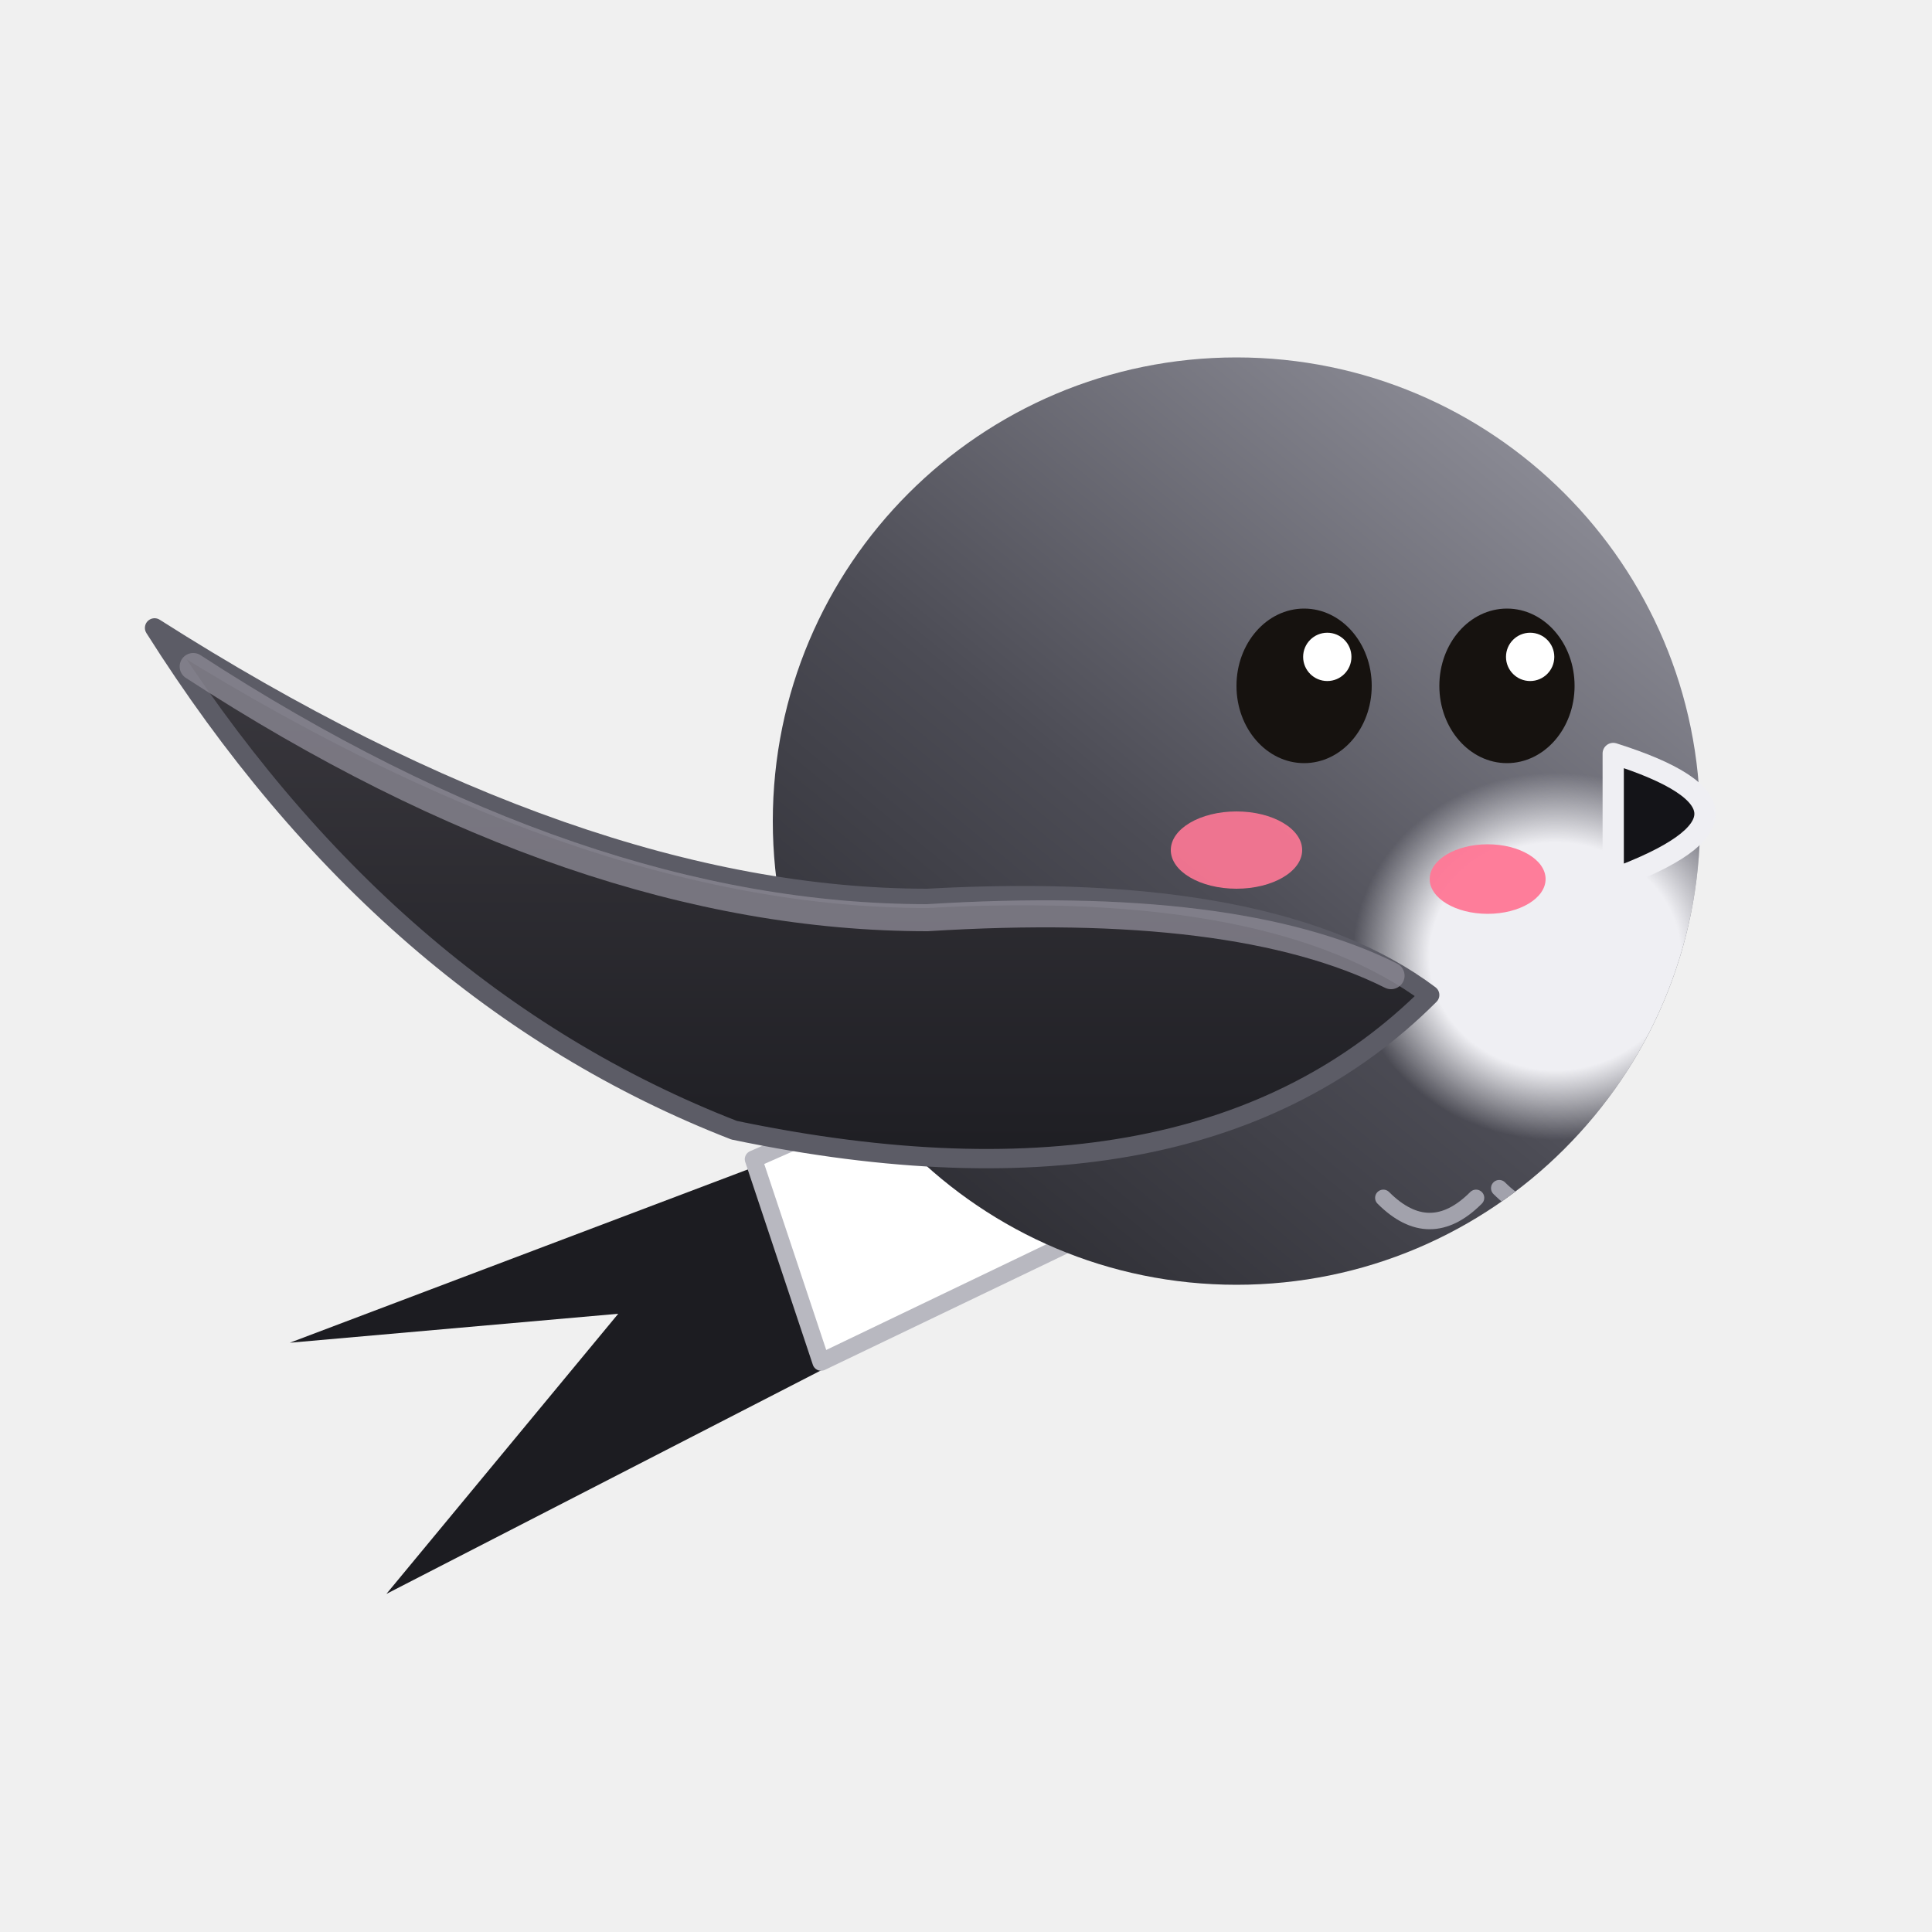
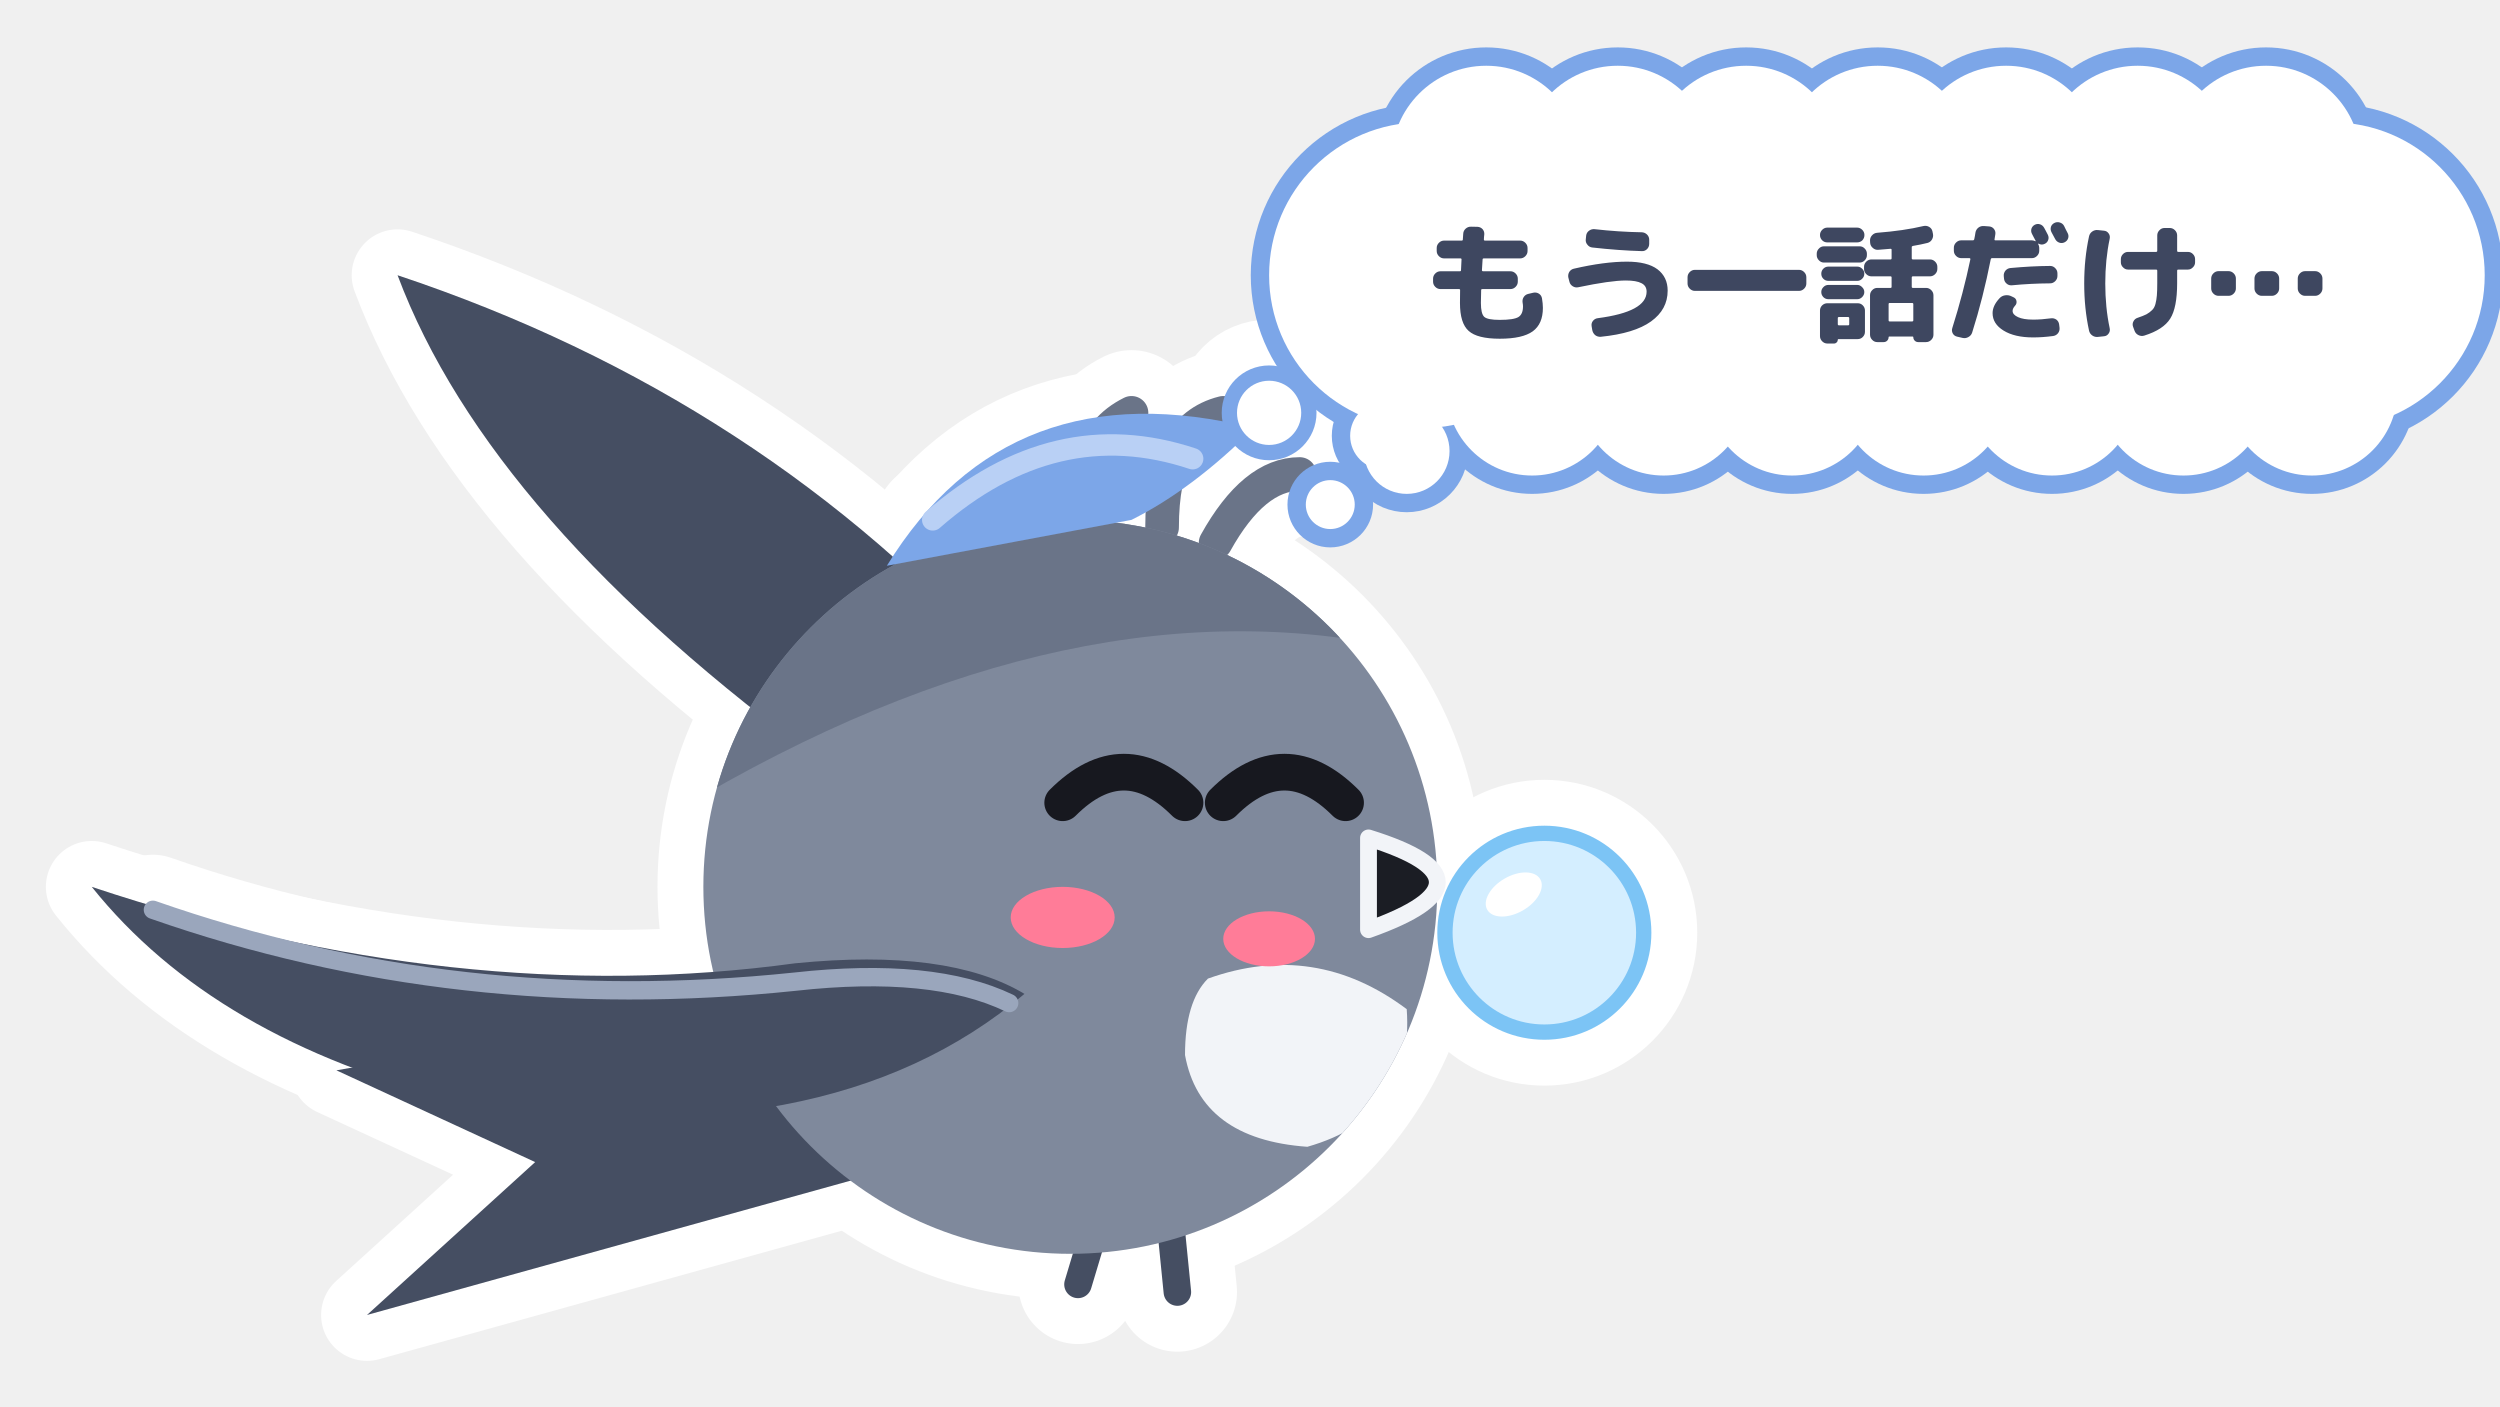
- <svg xmlns="http://www.w3.org/2000/svg" viewBox="-64 -42.5 100 100" width="1024" height="1024">
+ <svg xmlns="http://www.w3.org/2000/svg" viewBox="-70 -58 163.5 92" width="1308" height="736">
+   <g>
+     <defs>
+       <clipPath id="wbrand">
+         <circle r="24" stroke="#FFFFFF" stroke-width="6" stroke-linejoin="round" />
+       </clipPath>
+     </defs>
+     <path d="M-4 -14 Q-20 -32 -44 -40 Q-38 -24 -16 -8 Z" fill="#FFFFFF" stroke="#FFFFFF" stroke-width="6" stroke-linejoin="round" />
+     <path d="M-14 6 L-48 12 L-35 18 L-46 28 L-10 18 Z" fill="#FFFFFF" stroke="#FFFFFF" stroke-width="6" stroke-linejoin="round" />
+     <path d="M2 21 l-1.5 5 M6.5 21.5 l0.5 5" fill="none" stroke="#FFFFFF" stroke-width="7.8" stroke-linecap="round" />
+     <path d="M2 -23 Q0 -29 4 -31 M6 -23.5 Q6 -30 10 -31 M9.5 -22.5 Q12 -27 15 -27" fill="none" stroke="#FFFFFF" stroke-width="8.2" stroke-linecap="round" />
+     <circle r="24" fill="#FFFFFF" stroke="#FFFFFF" stroke-width="6" stroke-linejoin="round" />
+     <g clip-path="url(#wbrand)">
+       <path d="M-24 -24 L24 -24 L24 -15 Q2 -21 -24 -6 Z" fill="#FFFFFF" stroke="#FFFFFF" stroke-width="6" stroke-linejoin="round" />
+       <path d="M-26 0 Q-23 15 -8 25 L-14 30 L-32 10 Z" fill="#FFFFFF" stroke="#FFFFFF" stroke-width="6" stroke-linejoin="round" />
+       <path d="M9 6 Q16 3.5 22 8 Q22.5 15 15.5 17 Q8.5 16.5 7.5 11 Q7.5 7.5 9 6 Z" fill="#FFFFFF" stroke="#FFFFFF" stroke-width="6" stroke-linejoin="round" />
+     </g>
+     <path d="M-3 7 Q-16 18 -40 14 Q-56 10 -64 0 Q-40 8 -18 5 Q-8 4 -3 7 Z" fill="#FFFFFF" stroke="#FFFFFF" stroke-width="6" stroke-linejoin="round" />
+     <path d="M-60 1.5 Q-40 8.5 -18 6.2 Q-9 5.2 -4 7.6" fill="none" stroke="#FFFFFF" stroke-width="7.2" stroke-linecap="round" />
+     <path d="M-12 -21 Q-4 -34 12 -30 Q8 -26 4 -24 Z" fill="#FFFFFF" stroke="#FFFFFF" stroke-width="6" stroke-linejoin="round" />
+     <circle cx="13" cy="-31" r="2.6" fill="#FFFFFF" stroke="#FFFFFF" stroke-width="7.0" />
+     <path d="M-9 -24 Q-1 -31 8 -28" fill="none" stroke="#FFFFFF" stroke-width="7.4" stroke-linecap="round" />
+     <path d="M-0.5 -5.5 Q3.5 -9.5 7.5 -5.5" fill="none" stroke="#FFFFFF" stroke-width="8.4" stroke-linecap="round" />
+     <path d="M10 -5.5 Q14 -9.5 18 -5.5" fill="none" stroke="#FFFFFF" stroke-width="8.4" stroke-linecap="round" />
+     <path d="M19.5 -3.2 Q28.5 -0.4 19.5 2.8 Z" fill="#FFFFFF" stroke="#FFFFFF" stroke-width="7.1" stroke-linejoin="round" />
+     <ellipse cx="-0.5" cy="2" rx="3.4" ry="2" fill="#FFFFFF" stroke="#FFFFFF" stroke-width="6" stroke-linejoin="round" />
+     <ellipse cx="13" cy="3.4" rx="3" ry="1.8" fill="#FFFFFF" stroke="#FFFFFF" stroke-width="6" stroke-linejoin="round" />
+     <circle cx="31" cy="3" r="6.5" fill="#FFFFFF" stroke="#FFFFFF" stroke-width="7.0" />
+     <ellipse cx="29" cy="0.5" rx="2" ry="1.2" fill="#FFFFFF" transform="rotate(-30 29 0.5)" stroke="#FFFFFF" stroke-width="6" stroke-linejoin="round" />
+   </g>
  <defs>
-     <clipPath id="cq1">
+     <clipPath id="bbrand">
      <circle r="24" />
    </clipPath>
-     <linearGradient id="gq1" x1="0.85" y1="0.1" x2="0.15" y2="0.95">
-       <stop offset="0" stop-color="#8C8C96" />
-       <stop offset="0.55" stop-color="#4C4C55" />
-       <stop offset="1" stop-color="#2C2C32" />
-     </linearGradient>
-     <linearGradient id="wq1" x1="0" y1="0" x2="0" y2="1">
-       <stop offset="0" stop-color="#3C3A40" />
-       <stop offset="1" stop-color="#1E1E23" />
-     </linearGradient>
-     <radialGradient id="tq1" cx="0.5" cy="0.5" r="0.5">
-       <stop offset="0" stop-color="#EFEFF3" />
-       <stop offset="0.62" stop-color="#EFEFF3" />
-       <stop offset="1" stop-color="#EFEFF3" stop-opacity="0" />
-     </radialGradient>
  </defs>
-   <path d="M-12 13 L-49 27 L-32 25.5 L-44 40 L-9 22 Z" fill="#1C1C21" />
-   <path d="M-12.5 12 L-25 17.5 L-21.5 28 L-9 22 Z" fill="#FFFFFF" stroke="#B8B8C0" stroke-width="0.9" stroke-linejoin="round" />
-   <circle r="24" fill="url(#gq1)" />
-   <g clip-path="url(#cq1)">
-     <ellipse cx="16.5" cy="7" rx="10.5" ry="9.5" fill="url(#tq1)" />
-     <path d="M7.6 19.5 Q10 21.9 12.4 19.5" fill="none" stroke="#A2A2AC" stroke-width="0.85" stroke-linecap="round" />
-     <path d="M13.6 19 Q16 21.4 18.4 19" fill="none" stroke="#A2A2AC" stroke-width="0.85" stroke-linecap="round" />
-     <path d="M10.6 22.5 Q13 24.9 15.4 22.5" fill="none" stroke="#A2A2AC" stroke-width="0.85" stroke-linecap="round" />
+   <path d="M-4 -14 Q-20 -32 -44 -40 Q-38 -24 -16 -8 Z" fill="#454E62" />
+   <path d="M-14 6 L-48 12 L-35 18 L-46 28 L-10 18 Z" fill="#454E62" />
+   <path d="M2 21 l-1.5 5 M6.5 21.5 l0.5 5" fill="none" stroke="#454E62" stroke-width="1.8" stroke-linecap="round" />
+   <path d="M2 -23 Q0 -29 4 -31 M6 -23.5 Q6 -30 10 -31 M9.5 -22.5 Q12 -27 15 -27" fill="none" stroke="#6A7488" stroke-width="2.2" stroke-linecap="round" />
+   <circle r="24" fill="#7F899C" />
+   <g clip-path="url(#bbrand)">
+     <path d="M-24 -24 L24 -24 L24 -15 Q2 -21 -24 -6 Z" fill="#6A7488" />
+     <path d="M-26 0 Q-23 15 -8 25 L-14 30 L-32 10 Z" fill="#FFFFFF" />
+     <path d="M9 6 Q16 3.5 22 8 Q22.5 15 15.5 17 Q8.5 16.5 7.5 11 Q7.5 7.5 9 6 Z" fill="#F2F4F8" />
  </g>
-   <path d="M10 9 Q-2 21 -26 16 Q-44 9 -56 -10 Q-34 4 -16 4 Q2 3 10 9 Z" fill="url(#wq1)" stroke="#5C5C66" stroke-width="1" stroke-linejoin="round" />
-   <path d="M-54 -8 Q-34 5 -16 5 Q0 4 8 8" fill="none" stroke="#8A8792" stroke-width="1.4" stroke-linecap="round" opacity="0.8" />
-   <ellipse cx="3.5" cy="-7" rx="3.5" ry="4" fill="#16120F" />
-   <circle cx="4.7" cy="-8.5" r="1.25" fill="#FFFFFF" />
-   <ellipse cx="14" cy="-7" rx="3.5" ry="4" fill="#16120F" />
-   <circle cx="15.2" cy="-8.5" r="1.25" fill="#FFFFFF" />
-   <path d="M19.5 -3.5 Q29 -0.5 19.5 3 Z" fill="#141418" stroke="#EFEFF3" stroke-width="1.1" stroke-linejoin="round" />
-   <ellipse cx="0" cy="1.5" rx="3.4" ry="2" fill="#FF7896" fill-opacity="0.9" />
-   <ellipse cx="13" cy="3" rx="3" ry="1.8" fill="#FF7896" fill-opacity="0.95" />
+   <path d="M-3 7 Q-16 18 -40 14 Q-56 10 -64 0 Q-40 8 -18 5 Q-8 4 -3 7 Z" fill="#454E62" />
+   <path d="M-60 1.5 Q-40 8.5 -18 6.2 Q-9 5.2 -4 7.6" fill="none" stroke="#9AA6BC" stroke-width="1.2" stroke-linecap="round" />
+   <path d="M-12 -21 Q-4 -34 12 -30 Q8 -26 4 -24 Z" fill="#7CA6E8" />
+   <circle cx="13" cy="-31" r="2.6" fill="#FFFFFF" stroke="#7CA6E8" stroke-width="1" />
+   <path d="M-9 -24 Q-1 -31 8 -28" fill="none" stroke="#B9D0F5" stroke-width="1.4" stroke-linecap="round" />
+   <path d="M-0.5 -5.5 Q3.5 -9.5 7.5 -5.5" fill="none" stroke="#17181F" stroke-width="2.4" stroke-linecap="round" />
+   <path d="M10 -5.5 Q14 -9.5 18 -5.5" fill="none" stroke="#17181F" stroke-width="2.4" stroke-linecap="round" />
+   <path d="M19.5 -3.2 Q28.5 -0.4 19.5 2.8 Z" fill="#1B1D24" stroke="#F2F4F8" stroke-width="1.1" stroke-linejoin="round" />
+   <ellipse cx="-0.5" cy="2" rx="3.4" ry="2" fill="#FF7C98" />
+   <ellipse cx="13" cy="3.4" rx="3" ry="1.8" fill="#FF7C98" />
+   <circle cx="31" cy="3" r="6.5" fill="#CDEBFF" fill-opacity="0.85" stroke="#7CC4F5" stroke-width="1" />
+   <ellipse cx="29" cy="0.5" rx="2" ry="1.2" fill="#FFFFFF" transform="rotate(-30 29 0.5)" />
+   <g fill="#7CA6E8" stroke="#7CA6E8" stroke-width="2.4">
+     <circle cx="23.0" cy="-40.0" r="10.0" />
+     <circle cx="82.5" cy="-40.0" r="10.0" />
+     <circle cx="27.2" cy="-47.5" r="6.2" />
+     <circle cx="30.2" cy="-32.5" r="5.6" />
+     <circle cx="35.8" cy="-47.5" r="6.2" />
+     <circle cx="38.8" cy="-32.5" r="5.6" />
+     <circle cx="44.2" cy="-47.5" r="6.2" />
+     <circle cx="47.2" cy="-32.5" r="5.6" />
+     <circle cx="52.8" cy="-47.5" r="6.2" />
+     <circle cx="55.8" cy="-32.5" r="5.6" />
+     <circle cx="61.2" cy="-47.5" r="6.2" />
+     <circle cx="64.2" cy="-32.5" r="5.6" />
+     <circle cx="69.8" cy="-47.5" r="6.2" />
+     <circle cx="72.8" cy="-32.5" r="5.6" />
+     <circle cx="78.2" cy="-47.5" r="6.2" />
+     <circle cx="81.2" cy="-32.5" r="5.6" />
+     <rect x="19.5" y="-47.5" width="66.5" height="15" rx="6" />
+     <circle cx="17" cy="-25" r="1.6" />
+     <circle cx="20.5" cy="-29.5" r="2.2" />
+     <circle cx="22.0" cy="-28.5" r="2.8" />
+   </g>
+   <g fill="#FFFFFF">
+     <circle cx="23.0" cy="-40.0" r="10.0" />
+     <circle cx="82.5" cy="-40.0" r="10.0" />
+     <circle cx="27.2" cy="-47.5" r="6.2" />
+     <circle cx="30.2" cy="-32.5" r="5.6" />
+     <circle cx="35.8" cy="-47.5" r="6.2" />
+     <circle cx="38.8" cy="-32.5" r="5.6" />
+     <circle cx="44.2" cy="-47.5" r="6.2" />
+     <circle cx="47.2" cy="-32.5" r="5.6" />
+     <circle cx="52.8" cy="-47.5" r="6.2" />
+     <circle cx="55.8" cy="-32.5" r="5.6" />
+     <circle cx="61.2" cy="-47.5" r="6.2" />
+     <circle cx="64.2" cy="-32.5" r="5.6" />
+     <circle cx="69.8" cy="-47.5" r="6.2" />
+     <circle cx="72.8" cy="-32.5" r="5.6" />
+     <circle cx="78.2" cy="-47.5" r="6.2" />
+     <circle cx="81.2" cy="-32.5" r="5.6" />
+     <rect x="19.5" y="-47.5" width="66.5" height="15" rx="6" />
+     <circle cx="17" cy="-25" r="1.6" />
+     <circle cx="20.5" cy="-29.5" r="2.2" />
+     <circle cx="22.0" cy="-28.5" r="2.8" />
+   </g>
+   <g transform="translate(23.0 -43.88) scale(0.085)">
+     <path d="M14.2 56.3Q11.9 56.3 10.2 54.6Q8.5 52.9 8.5 50.6L8.5 48.3Q8.5 46.0 10.2 44.3Q11.9 42.6 14.2 42.6L29.1 42.6Q30.0 42.6 30.0 41.8Q30.2 36.1 30.4 33.5Q30.4 32.7 29.6 32.7L17.0 32.7Q14.7 32.7 13.0 31.0Q11.3 29.3 11.3 27.0L11.3 24.7Q11.3 22.4 13.0 20.7Q14.7 19.0 17.0 19.0L30.5 19.0Q31.4 19.0 31.4 18.2Q31.5 16.8 31.7 13.8Q31.8 11.4 33.6 9.8Q35.4 8.2 37.8 8.3L42.7 8.4Q45.0 8.5 46.6 10.2Q48.1 12.0 47.9 14.3Q47.8 15.0 47.7 16.2Q47.6 17.4 47.6 18.1Q47.6 19.0 48.4 19.0L75.5 19.0Q77.8 19.0 79.5 20.7Q81.2 22.4 81.2 24.7L81.2 27.0Q81.2 29.3 79.5 31.0Q77.8 32.7 75.5 32.7L47.5 32.7Q46.6 32.7 46.6 33.6Q46.2 39.3 46.1 41.7Q46.1 42.6 47.0 42.6L68.0 42.6Q70.3 42.6 72.0 44.3Q73.7 46.0 73.7 48.3L73.7 50.6Q73.7 52.9 72.0 54.6Q70.3 56.3 68.0 56.3L46.4 56.3Q45.5 56.3 45.5 57.0Q45.3 64.6 45.3 67.0Q45.3 75.3 47.9 77.7Q50.5 80.0 59.8 80.0Q70.6 80.0 74.2 77.8Q77.7 75.6 77.7 69.6Q77.7 68.4 77.4 66.8Q77.0 64.4 78.2 62.5Q79.5 60.5 81.8 60.0L85.6 59.1Q87.9 58.6 89.9 59.8Q91.9 61.1 92.3 63.4Q93.0 67.6 93.0 70.8Q93.0 83.1 85.2 88.8Q77.3 94.5 59.8 94.5Q42.5 94.5 35.9 88.5Q29.2 82.6 29.2 67.0Q29.2 60.7 29.3 57.0Q29.3 56.3 28.5 56.3ZM113.4 50.6L112.6 47.5Q112.1 45.2 113.3 43.1Q114.6 41.1 116.9 40.6Q140.3 35.2 157.7 35.2Q173.3 35.2 181.2 41.1Q189.0 47.1 189.0 57.5Q189.0 72.0 176.2 81.2Q163.4 90.4 137.6 93.0Q135.2 93.2 133.3 91.8Q131.5 90.3 131.0 87.9L130.5 84.9Q130.1 82.6 131.5 80.8Q132.9 79.0 135.2 78.7Q172.8 73.8 172.8 58.3Q172.8 53.8 168.9 51.8Q165.0 49.7 156.8 49.7Q145.0 49.7 120.2 54.9Q117.9 55.4 115.9 54.1Q113.9 52.8 113.4 50.6ZM132.7 10.2Q151.3 12.3 169.1 12.6Q171.4 12.7 173.1 14.3Q174.8 16.0 174.8 18.3L174.8 21.5Q174.8 23.8 173.2 25.5Q171.5 27.2 169.2 27.1Q151.3 26.6 130.9 24.3Q128.6 24.0 127.2 22.1Q125.7 20.3 126.0 18.0L126.3 15.1Q126.6 12.8 128.5 11.4Q130.4 10.0 132.7 10.2ZM210.0 57.7Q207.7 57.7 206.0 56.0Q204.3 54.3 204.3 52.0L204.3 47.2Q204.3 44.9 206.0 43.2Q207.7 41.5 210.0 41.5L290.0 41.5Q292.3 41.5 294.0 43.2Q295.7 44.9 295.7 47.2L295.7 52.0Q295.7 54.3 294.0 56.0Q292.3 57.7 290.0 57.7ZM377.7 46.5Q376.8 46.5 376.8 47.4L376.8 54.6Q376.8 55.4 377.7 55.4L387.8 55.4Q390.1 55.4 391.8 57.1Q393.5 58.8 393.5 61.1L393.5 91.4Q393.5 93.7 391.8 95.4Q390.1 97.1 387.8 97.1L381.8 97.1Q380.2 97.1 379.1 96.0Q378.0 94.9 378.0 93.3Q378.0 92.8 377.4 92.8L359.6 92.8Q359.0 92.8 359.0 93.3Q359.0 94.9 357.9 96.0Q356.8 97.1 355.2 97.1L350.3 97.1Q348.0 97.1 346.4 95.4Q344.7 93.7 344.7 91.4L344.7 61.1Q344.7 58.8 346.4 57.1Q348.0 55.4 350.3 55.4L360.5 55.4Q361.3 55.4 361.3 54.6L361.3 47.4Q361.3 46.5 360.5 46.5L345.8 46.5Q343.5 46.5 341.8 44.8Q340.1 43.1 340.1 40.8L340.1 39.2Q340.1 36.9 341.8 35.2Q343.5 33.5 345.8 33.5L360.5 33.5Q361.3 33.5 361.3 32.6L361.3 26.0Q361.3 25.3 360.5 25.3Q354.5 25.9 350.8 26.1Q348.5 26.2 346.8 24.6Q345.0 23.1 344.8 20.8L344.7 19.1Q344.6 16.8 346.2 15.0Q347.8 13.2 350.1 13.0Q370.7 11.4 385.8 7.8Q388.1 7.3 390.1 8.4Q392.2 9.6 392.7 11.8L393.1 13.7Q393.6 16.0 392.4 18.1Q391.2 20.2 388.9 20.8Q383.7 22.1 377.7 23.1Q376.8 23.3 376.8 24.0L376.8 32.6Q376.8 33.5 377.7 33.5L390.8 33.5Q393.1 33.5 394.8 35.2Q396.5 36.9 396.5 39.2L396.5 40.8Q396.5 43.1 394.8 44.8Q393.1 46.5 390.8 46.5ZM377.1 67.0L359.8 67.0Q359.0 67.0 359.0 67.9L359.0 80.3Q359.0 81.2 359.8 81.2L377.1 81.2Q378.0 81.2 378.0 80.3L378.0 67.9Q378.0 67.0 377.1 67.0ZM334.7 9.0Q337.0 9.0 338.7 10.7Q340.4 12.4 340.4 14.7Q340.4 17.1 338.8 18.8Q337.1 20.4 334.7 20.4L311.9 20.4Q309.5 20.4 307.9 18.8Q306.2 17.1 306.2 14.7Q306.2 12.4 307.9 10.7Q309.6 9.0 311.9 9.0ZM309.3 35.9Q307.0 35.9 305.4 34.2Q303.7 32.5 303.7 30.2L303.7 29.1Q303.7 26.8 305.4 25.1Q307.0 23.4 309.3 23.4L336.7 23.4Q339.0 23.4 340.6 25.1Q342.3 26.8 342.3 29.1L342.3 30.2Q342.3 32.5 340.6 34.2Q339.0 35.9 336.7 35.9ZM312.7 50.0Q310.4 50.0 308.8 48.4Q307.2 46.8 307.2 44.5Q307.2 42.2 308.8 40.6Q310.4 39.0 312.7 39.0L334.8 39.0Q337.0 39.0 338.6 40.6Q340.3 42.2 340.3 44.5Q340.3 46.8 338.6 48.4Q337.0 50.0 334.8 50.0ZM312.7 64.1Q310.4 64.1 308.8 62.5Q307.2 60.8 307.2 58.6Q307.2 56.4 308.8 54.8Q310.4 53.1 312.7 53.1L334.8 53.1Q337.0 53.1 338.6 54.8Q340.3 56.4 340.3 58.6Q340.3 60.8 338.6 62.5Q337.0 64.1 334.8 64.1ZM340.8 72.8L340.8 89.2Q340.8 91.5 339.1 93.2Q337.5 94.8 335.2 94.8L320.4 94.8Q319.9 94.8 319.9 95.3Q319.9 96.5 319.1 97.3Q318.2 98.2 317.0 98.2L311.9 98.2Q309.6 98.2 307.9 96.5Q306.2 94.8 306.2 92.5L306.2 72.8Q306.2 70.5 307.9 68.8Q309.6 67.2 311.9 67.2L335.2 67.2Q337.5 67.2 339.1 68.8Q340.8 70.5 340.8 72.8ZM328.7 83.3L328.7 78.7Q328.7 77.8 327.8 77.8L320.8 77.8Q319.9 77.8 319.9 78.7L319.9 83.3Q319.9 84.2 320.8 84.2L327.8 84.2Q328.7 84.2 328.7 83.3ZM497.1 17.3Q496.4 19.3 494.4 20.3Q492.4 21.3 490.4 20.6Q488.3 19.9 487.2 17.9Q486.3 16.1 484.3 12.5Q483.3 10.5 483.9 8.4Q484.6 6.4 486.6 5.4Q488.6 4.4 490.8 5.1Q493.0 5.8 494.0 7.7Q494.5 8.7 495.4 10.6Q496.4 12.5 496.8 13.3Q497.8 15.3 497.1 17.3ZM453.8 53.4Q451.5 53.6 449.8 52.1Q448.0 50.6 447.8 48.3L447.6 46.3Q447.4 44.0 448.9 42.1Q450.5 40.3 452.8 40.1Q469.0 38.6 483.3 38.5Q485.6 38.5 487.2 40.2Q488.9 41.9 488.9 44.2L488.9 46.2Q488.9 48.5 487.2 50.2Q485.5 51.9 483.2 51.9Q468.3 52.0 453.8 53.4ZM439.0 74.8Q439.0 69.1 444.3 63.4Q446.0 61.5 448.6 61.1Q451.3 60.7 453.6 61.9L455.3 62.7Q457.1 63.6 457.4 65.6Q457.7 67.6 456.3 69.1Q454.4 71.2 454.4 73.1Q454.4 76.0 458.6 77.9Q462.7 79.8 470.2 79.8Q476.6 79.8 483.9 78.8Q486.2 78.5 488.1 79.8Q489.9 81.2 490.2 83.5L490.5 85.9Q490.8 88.3 489.4 90.2Q488.0 92.0 485.7 92.4Q477.5 93.5 470.2 93.5Q455.9 93.5 447.4 88.2Q439.0 83.0 439.0 74.8ZM411.7 92.9Q409.5 92.4 408.4 90.5Q407.3 88.5 408.0 86.3Q416.5 59.3 421.9 33.4Q422.0 33.1 421.8 32.8Q421.5 32.5 421.2 32.5L414.9 32.5Q412.6 32.5 410.9 30.8Q409.2 29.1 409.2 26.8L409.2 24.5Q409.2 22.2 410.9 20.5Q412.6 18.8 414.9 18.8L423.8 18.8Q424.7 18.8 424.9 17.9Q425.1 17.0 425.4 15.4Q425.7 13.8 425.8 12.9Q426.2 10.5 428.1 9.0Q430.0 7.6 432.4 7.8L436.4 8.1Q438.7 8.3 440.1 10.1Q441.5 12.0 441.1 14.2Q441.0 14.8 440.8 16.1Q440.6 17.4 440.5 18.0Q440.3 18.8 441.2 18.8L469.2 18.8Q470.5 18.8 471.9 19.5Q472.1 19.5 472.2 19.4L472.1 19.3Q472.1 19.2 472.1 19.1Q471.7 18.2 470.7 16.5Q469.7 14.7 469.3 13.8Q468.3 11.9 468.9 9.8Q469.6 7.8 471.5 6.8Q473.5 5.8 475.6 6.5Q477.6 7.2 478.7 9.2Q479.1 10.1 480.1 11.8Q481.1 13.6 481.5 14.5Q482.5 16.5 481.8 18.5Q481.1 20.6 479.1 21.5Q476.7 22.7 474.3 21.3Q474.1 21.3 474.0 21.5Q474.9 23.1 474.9 24.5L474.9 26.8Q474.9 29.1 473.2 30.8Q471.5 32.5 469.2 32.5L438.6 32.5Q437.8 32.5 437.6 33.3Q431.7 63.2 423.3 89.7Q422.6 92.0 420.4 93.2Q418.3 94.4 416.0 93.9ZM543.3 41.3Q541.0 41.3 539.4 39.6Q537.7 38.0 537.7 35.7L537.7 33.3Q537.7 31.0 539.4 29.3Q541.0 27.7 543.3 27.7L564.8 27.7Q565.7 27.7 565.7 26.8L565.7 15.0Q565.7 12.7 567.4 11.0Q569.0 9.3 571.3 9.3L575.3 9.3Q577.6 9.3 579.3 11.0Q581.0 12.7 581.0 15.0L581.0 26.8Q581.0 27.7 581.9 27.7L589.2 27.7Q591.5 27.7 593.1 29.3Q594.8 31.0 594.8 33.3L594.8 35.7Q594.8 38.0 593.1 39.6Q591.5 41.3 589.2 41.3L581.9 41.3Q581.0 41.3 581.0 42.2L581.0 51.8Q581.0 70.6 575.7 79.0Q570.4 87.5 555.7 92.1Q553.4 92.8 551.2 91.7Q549.0 90.6 548.2 88.3L547.1 85.3Q546.3 83.1 547.4 81.1Q548.4 79.1 550.6 78.4Q554.8 77.0 557.4 75.7Q559.9 74.3 561.7 72.5Q563.5 70.8 564.3 67.8Q565.1 64.8 565.4 61.2Q565.7 57.7 565.7 51.8L565.7 42.2Q565.7 41.3 564.8 41.3ZM520.1 93.1Q517.7 93.4 515.7 92.0Q513.7 90.6 513.2 88.2Q509.5 71.2 509.5 52.0Q509.5 32.8 513.2 15.8Q513.7 13.4 515.7 12.0Q517.7 10.6 520.1 10.9L524.8 11.4Q527.0 11.6 528.3 13.5Q529.6 15.3 529.1 17.6Q525.7 33.6 525.7 52.0Q525.7 70.4 529.1 86.4Q529.6 88.7 528.3 90.5Q527.0 92.4 524.8 92.6ZM679.5 61.5Q677.2 61.5 675.5 59.8Q673.8 58.1 673.8 55.8L673.8 48.2Q673.8 45.9 675.5 44.2Q677.2 42.5 679.5 42.5L687.1 42.5Q689.4 42.5 691.1 44.2Q692.8 45.9 692.8 48.2L692.8 55.8Q692.8 58.1 691.1 59.8Q689.4 61.5 687.1 61.5ZM646.2 61.5Q643.9 61.5 642.2 59.8Q640.5 58.1 640.5 55.8L640.5 48.2Q640.5 45.9 642.2 44.2Q643.9 42.5 646.2 42.5L653.8 42.5Q656.1 42.5 657.8 44.2Q659.5 45.9 659.5 48.2L659.5 55.8Q659.5 58.1 657.8 59.8Q656.1 61.5 653.8 61.5ZM612.9 61.5Q610.6 61.5 608.9 59.8Q607.2 58.1 607.2 55.8L607.2 48.2Q607.2 45.9 608.9 44.2Q610.6 42.5 612.9 42.5L620.5 42.5Q622.8 42.5 624.5 44.2Q626.2 45.9 626.2 48.2L626.2 55.8Q626.2 58.1 624.5 59.8Q622.8 61.5 620.5 61.5Z" fill="#3E4760" />
+   </g>
</svg>
